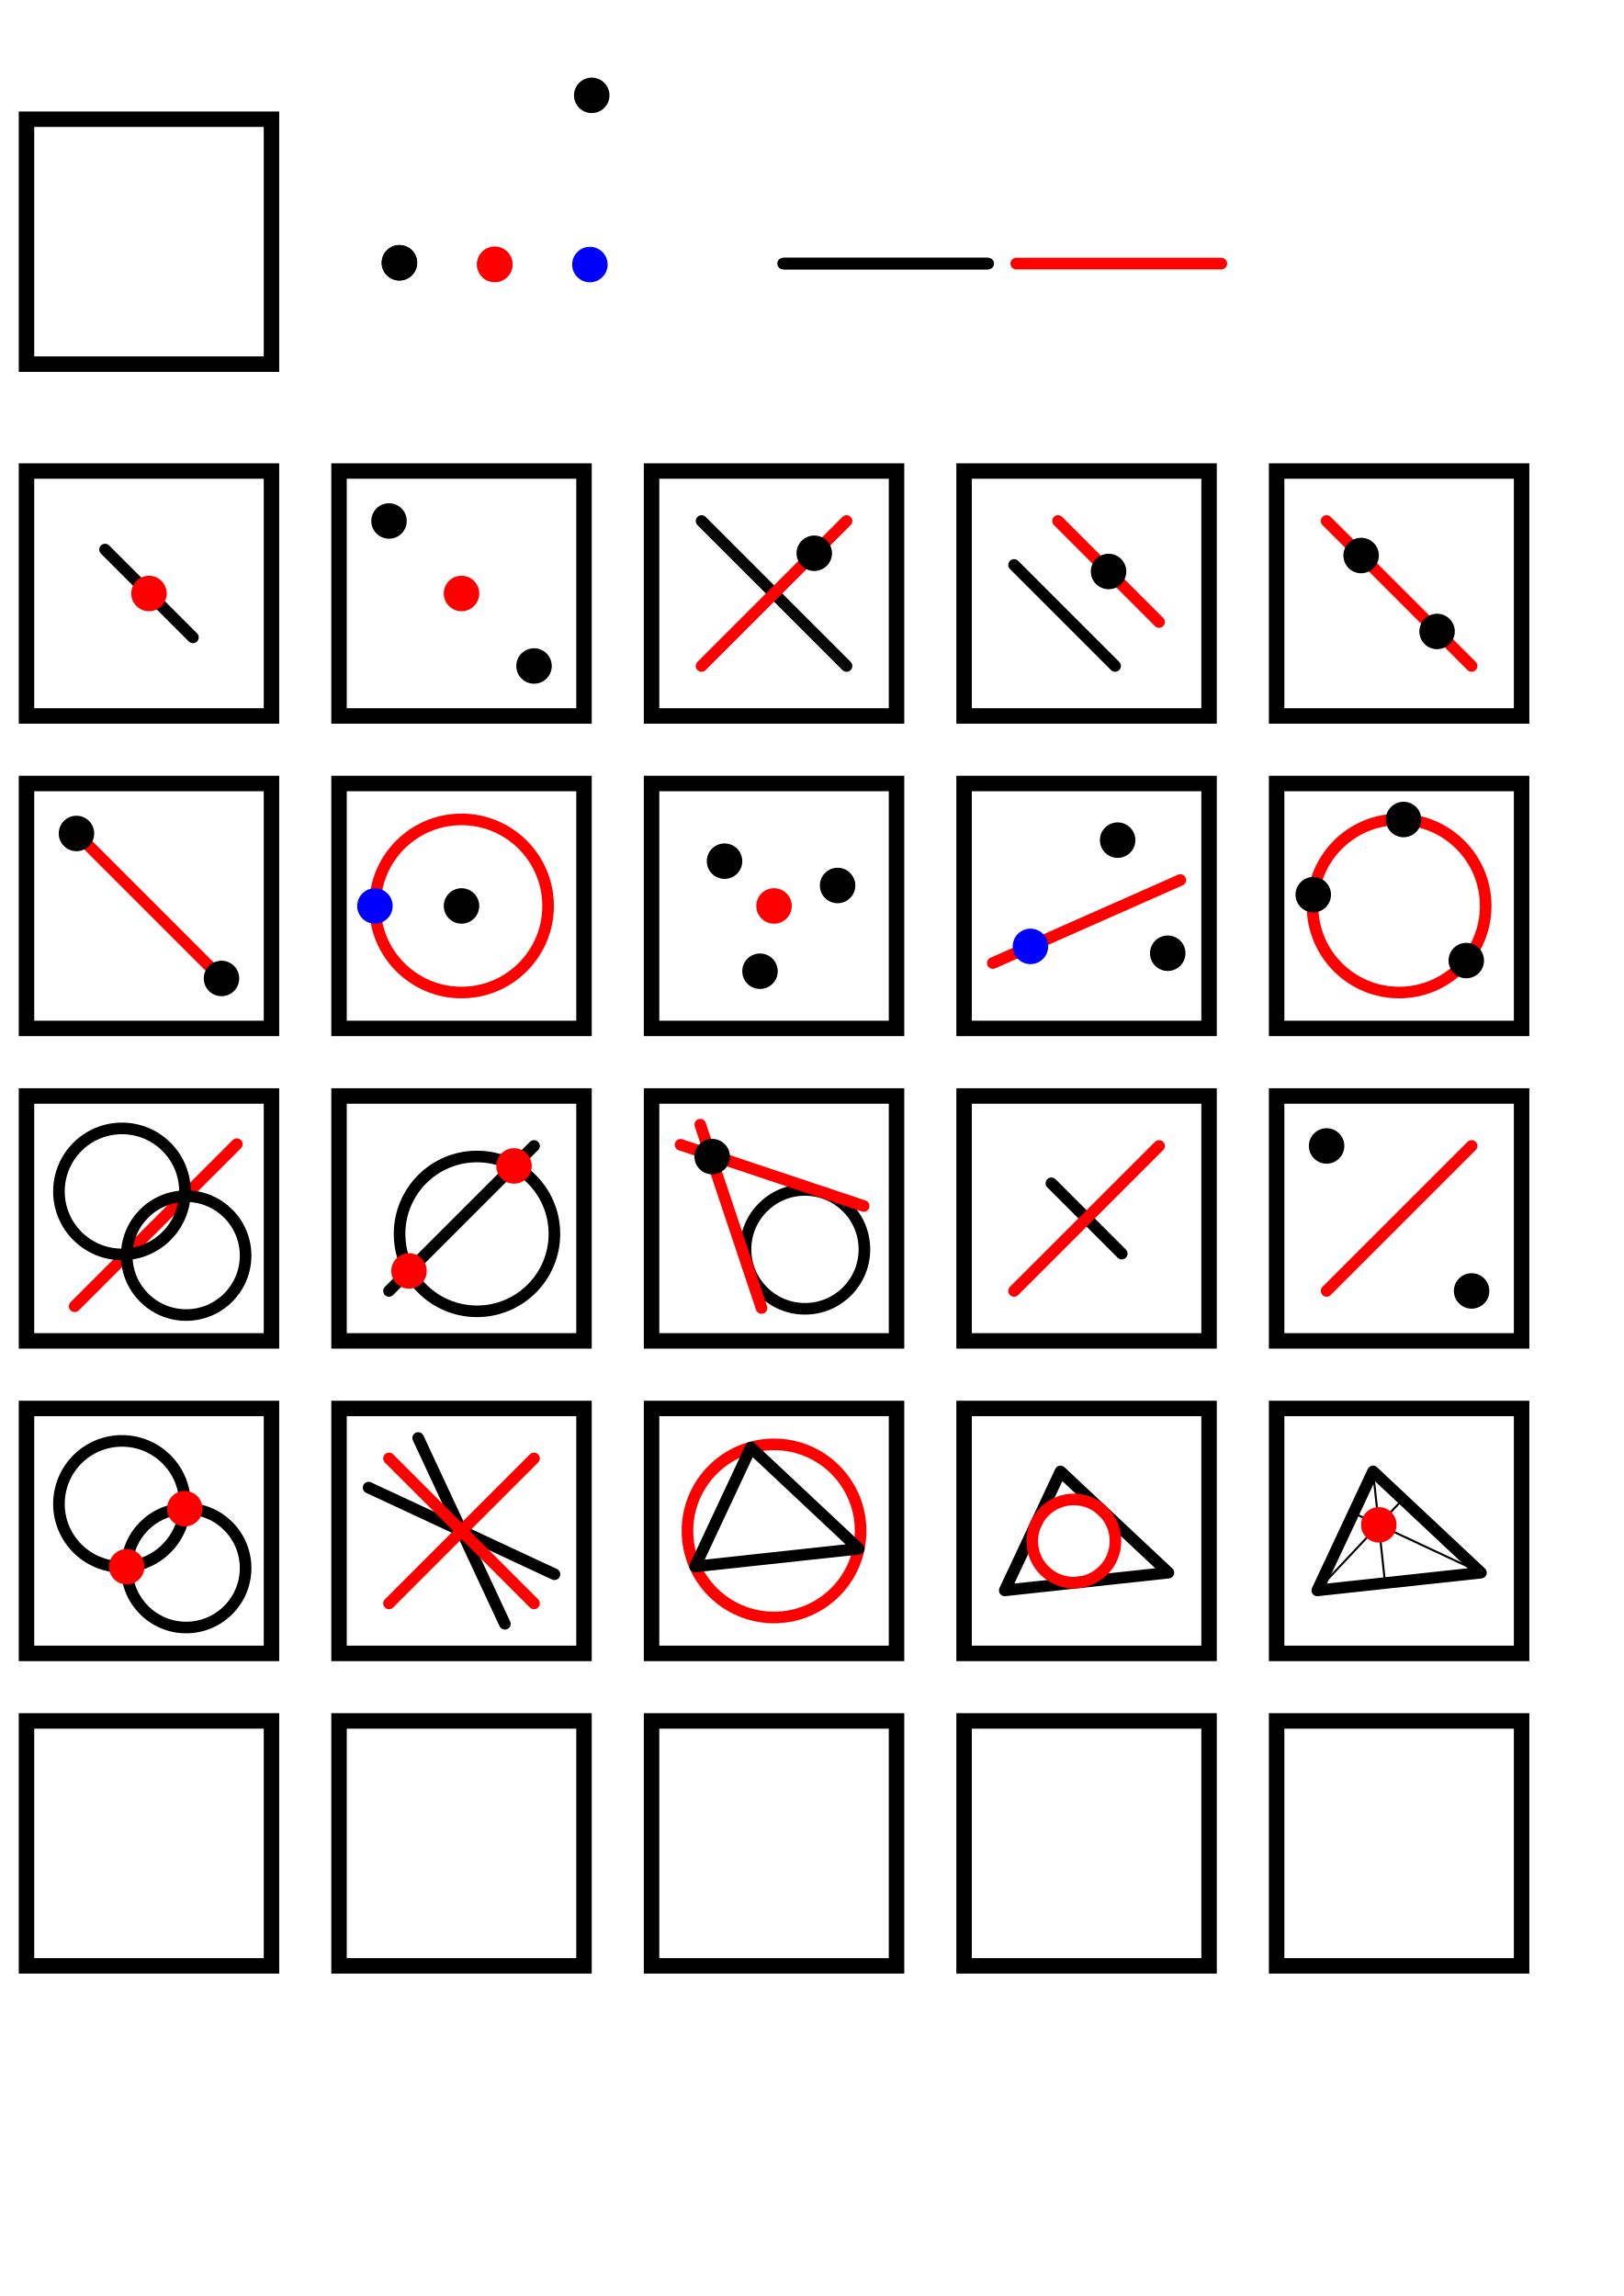
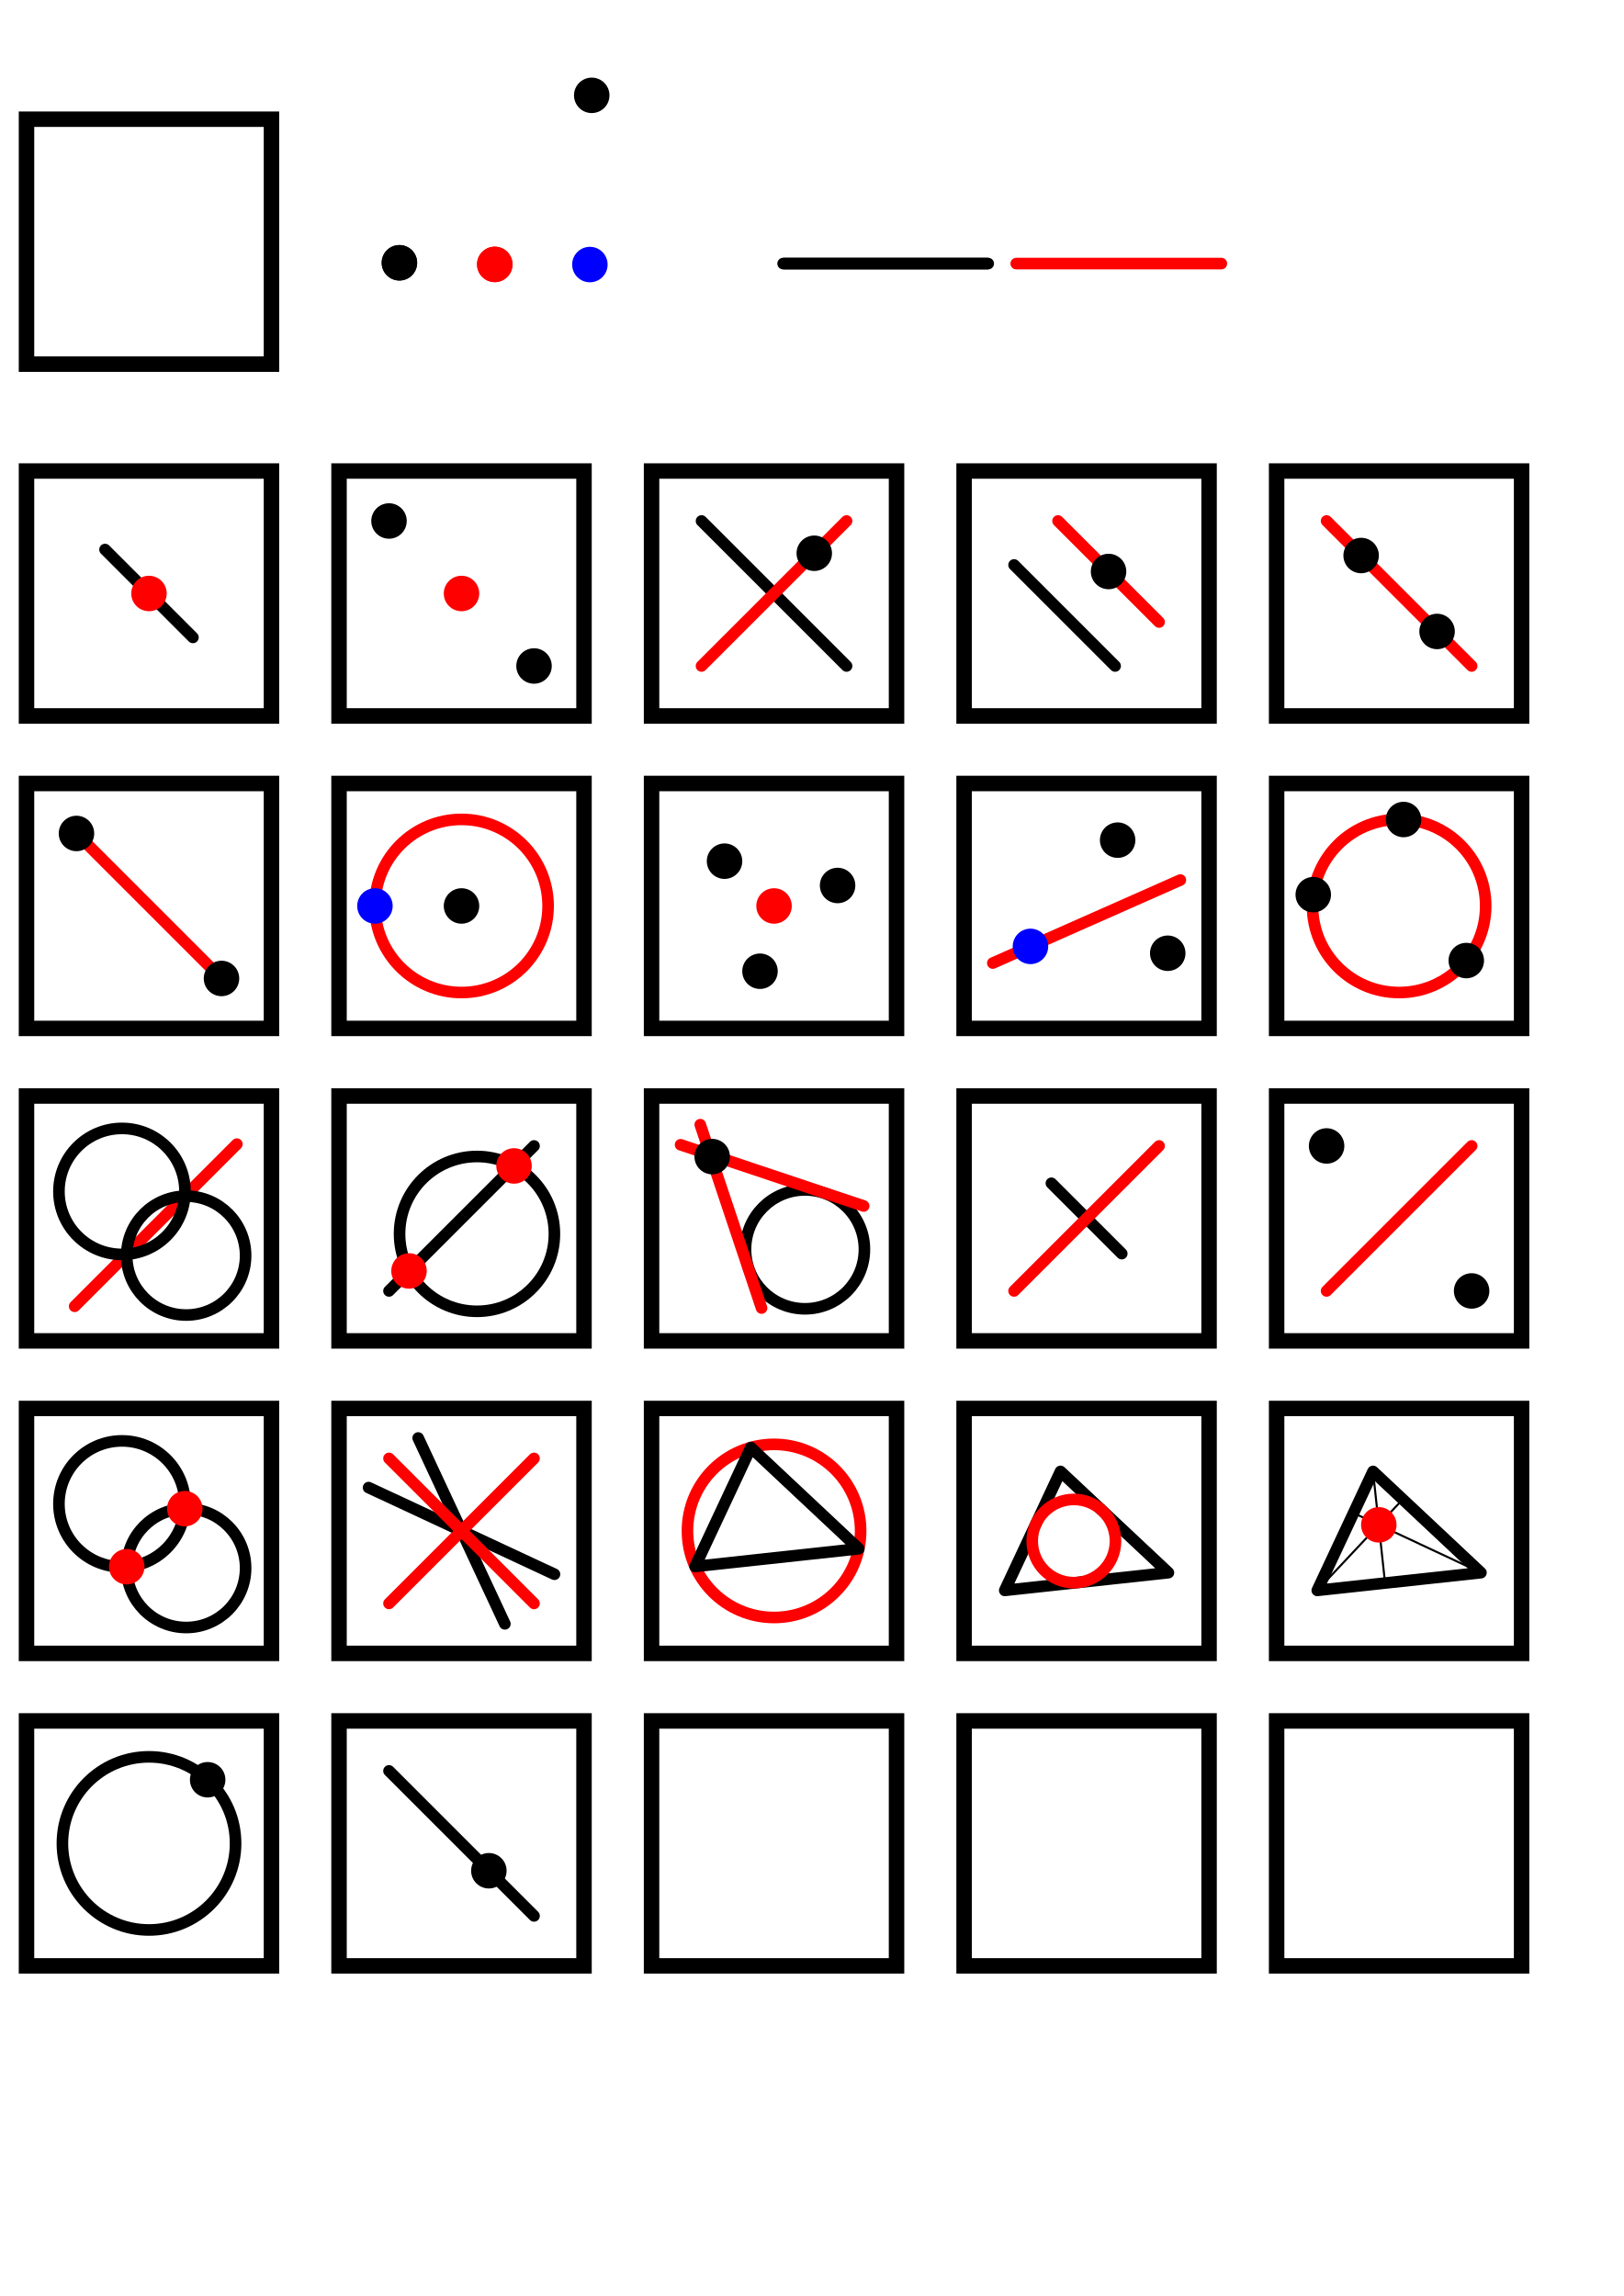
<svg xmlns="http://www.w3.org/2000/svg" xmlns:xlink="http://www.w3.org/1999/xlink" width="210mm" height="297mm" viewBox="0 0 210 297" version="1.1" id="svg5">
  <defs id="defs2" />
  <g id="layer1">
    <use x="0" y="0" xlink:href="#path569-1" id="use4706-7" transform="rotate(45,55.8175,38.00843)" />
    <rect style="fill:none;stroke:#000000;stroke-width:2;stroke-linecap:round" id="rect184" width="31.684" height="31.684" x="3.427" y="15.42" />
    <circle style="stroke:none;stroke-width:0.885;stroke-linecap:round" id="path392" cx="76.532" cy="12.333" r="2.294" />
    <use x="0" y="0" xlink:href="#path392" id="use502" transform="translate(-24.8742,21.65943)" style="fill:#000000" />
    <use x="0" y="0" xlink:href="#path392" id="use504" transform="translate(-12.54122,21.86852)" style="fill:#ff0000" />
    <path style="fill:none;stroke:#000000;stroke-width:1.5;stroke-linecap:butt;stroke-linejoin:miter;stroke-dasharray:none;stroke-opacity:1" d="m 101.284,34.097 h 26.525" id="path569" />
    <path style="fill:none;stroke:#ff0000;stroke-width:1.5;stroke-linecap:round;stroke-linejoin:miter;stroke-dasharray:none;stroke-opacity:1" d="m 131.435,34.097 h 26.525" id="path1130" />
    <use x="0" y="0" xlink:href="#rect184" id="use1608" transform="translate(0,45.50836)" />
    <use x="0" y="0" xlink:href="#rect184" transform="translate(0,85.92913)" id="use1610" />
    <use x="0" y="0" xlink:href="#rect184" transform="translate(0,126.35)" id="use1612" />
    <use x="0" y="0" xlink:href="#rect184" transform="translate(0,166.7709)" id="use1614" />
    <use x="0" y="0" xlink:href="#rect184" transform="translate(0,207.1917)" id="use1616" />
    <use x="0" y="0" xlink:href="#rect184" transform="translate(40.42077,45.50836)" id="use1618" />
    <use x="0" y="0" xlink:href="#rect184" transform="translate(40.42077,85.92913)" id="use1620" />
    <use x="0" y="0" xlink:href="#rect184" transform="translate(40.42077,126.35)" id="use1622" />
    <use x="0" y="0" xlink:href="#rect184" transform="translate(40.42077,166.7709)" id="use1624" />
    <use x="0" y="0" xlink:href="#rect184" transform="translate(40.42077,207.1917)" id="use1626" />
    <use x="0" y="0" xlink:href="#rect184" transform="translate(80.84153,45.50836)" id="use1628" />
    <use x="0" y="0" xlink:href="#rect184" transform="translate(80.84153,85.92913)" id="use1630" />
    <use x="0" y="0" xlink:href="#rect184" transform="translate(80.84153,126.35)" id="use1632" />
    <use x="0" y="0" xlink:href="#rect184" transform="translate(80.84153,166.7709)" id="use1634" />
    <use x="0" y="0" xlink:href="#rect184" transform="translate(80.84153,207.1917)" id="use1636" />
    <use x="0" y="0" xlink:href="#rect184" transform="translate(121.2623,45.50836)" id="use1638" />
    <use x="0" y="0" xlink:href="#rect184" transform="translate(121.2623,85.92913)" id="use1640" />
    <use x="0" y="0" xlink:href="#rect184" transform="translate(121.2623,126.35)" id="use1642" />
    <use x="0" y="0" xlink:href="#rect184" transform="translate(121.2623,166.7709)" id="use1644" />
    <use x="0" y="0" xlink:href="#rect184" transform="translate(121.2623,207.1917)" id="use1646" />
    <use x="0" y="0" xlink:href="#rect184" transform="translate(161.6831,45.50836)" id="use1648" />
    <use x="0" y="0" xlink:href="#rect184" transform="translate(161.6831,85.92913)" id="use1650" />
    <use x="0" y="0" xlink:href="#rect184" transform="translate(161.6831,126.35)" id="use1652" />
    <use x="0" y="0" xlink:href="#rect184" transform="translate(161.6831,166.7709)" id="use1654" />
    <use x="0" y="0" xlink:href="#rect184" transform="translate(161.6831,207.1917)" id="use1656" />
    <path style="fill:none;stroke:#000000;stroke-width:1.5;stroke-linecap:round;stroke-linejoin:round;stroke-dasharray:none;stroke-opacity:1" d="m 101.284,34.097 h 26.525" id="path569-1" />
    <path style="fill:none;stroke:#000000;stroke-width:1.5;stroke-linecap:round;stroke-linejoin:round;stroke-dasharray:none;stroke-opacity:1" d="M 13.586,71.087 24.952,82.454" id="path569-1-75" />
    <path style="fill:none;stroke:#000000;stroke-width:1.5;stroke-linecap:round;stroke-linejoin:miter;stroke-dasharray:none;stroke-opacity:1" d="m 135.982,153.063 9.099,9.099" id="path569-1-7" />
    <use x="0" y="0" xlink:href="#use504" id="use4717" transform="translate(-44.72212,42.56921)" />
    <use x="0" y="0" xlink:href="#use502" id="use5467" transform="translate(-1.346305,33.40037)" />
    <use x="0" y="0" xlink:href="#use502" id="use5469" transform="translate(17.40957,52.15624)" />
    <use x="0" y="0" xlink:href="#use504" id="use5471" transform="translate(-4.301349,42.56921)" />
    <use x="0" y="0" xlink:href="#path1130" id="use7012" transform="rotate(-45,173.9147,109.2556)" />
    <path style="fill:none;stroke:#000000;stroke-width:1.5;stroke-linecap:round;stroke-linejoin:miter;stroke-dasharray:none;stroke-opacity:1" d="m 131.153,73.079 13.069,13.069" id="path7088" />
    <path style="fill:none;stroke:#ff0000;stroke-width:1.5;stroke-linecap:round;stroke-linejoin:miter;stroke-dasharray:none;stroke-opacity:1" d="M 149.909,80.461 136.84,67.392" id="path7088-6" />
    <use x="0" y="0" xlink:href="#path1130" id="use7988" transform="rotate(45,111.3141,99.1965)" />
    <use x="0" y="0" xlink:href="#path1130" id="use8773" transform="rotate(45,-18.31962,-75.76184)" />
    <use x="0" y="0" xlink:href="#path392" id="use10278" transform="translate(-0.239942,21.8891)" style="fill:#0000ff" />
    <use x="0" y="0" xlink:href="#use502" id="use11090" transform="translate(8.031631,83.19908)" />
    <circle style="font-variation-settings:normal;opacity:1;fill:none;fill-opacity:1;stroke:#ff0000;stroke-width:1.5;stroke-linecap:round;stroke-linejoin:miter;stroke-miterlimit:4;stroke-dasharray:none;stroke-dashoffset:0;stroke-opacity:1;stop-color:#000000;stop-opacity:1;vector-effect:none;-inkscape-stroke:none" id="path11060" cx="59.69" cy="117.191" r="11.198" />
    <circle style="font-variation-settings:normal;vector-effect:none;fill:none;fill-opacity:1;stroke:#ff0000;stroke-width:1.5;stroke-linecap:round;stroke-linejoin:miter;stroke-miterlimit:4;stroke-dasharray:none;stroke-dashoffset:0;stroke-opacity:1;-inkscape-stroke:none;stop-color:#000000" id="path11060-2" cx="100.11" cy="198.033" r="11.198" />
    <circle style="font-variation-settings:normal;vector-effect:none;fill:none;fill-opacity:1;stroke:#ff0000;stroke-width:1.5;stroke-linecap:round;stroke-linejoin:miter;stroke-miterlimit:4;stroke-dasharray:none;stroke-dashoffset:0;stroke-opacity:1;-inkscape-stroke:none;stop-color:#000000" id="path11060-4" cx="180.952" cy="117.191" r="11.198" />
    <use x="0" y="0" xlink:href="#use502" id="use7010" transform="translate(53.65597,37.57473)" />
    <use x="0" y="0" xlink:href="#use502" id="use7213" transform="translate(91.71669,39.93478)" />
    <g id="g8023" transform="translate(0.5586157,0.558608)">
      <use x="0" y="0" xlink:href="#use502" id="use7990" transform="translate(123.824,37.3084)" />
      <use x="0" y="0" xlink:href="#use502" id="use7990-3" transform="translate(133.6466,47.13099)" />
    </g>
    <use x="0" y="0" xlink:href="#use502" id="use9548" transform="translate(-41.76707,73.82114)" />
    <use x="0" y="0" xlink:href="#use502" id="use9550" transform="translate(-23.0112,92.57701)" />
    <use x="0" y="0" xlink:href="#use10278" id="use11092" transform="translate(-27.80058,82.96941)" />
    <use x="0" y="0" xlink:href="#use502" id="use12093" transform="translate(42.04965,77.40506)" />
    <use x="0" y="0" xlink:href="#use502" id="use12095" transform="translate(56.67154,80.55115)" />
    <use x="0" y="0" xlink:href="#use502" id="use12097" transform="translate(46.636,91.64103)" />
    <use x="0" y="0" xlink:href="#use504" id="use12099" transform="translate(36.11942,82.98999)" />
    <use x="0" y="0" xlink:href="#use502" id="use12166" transform="rotate(-23.88366,312.4946,-156.2725)" style="font-variation-settings:normal;opacity:1;vector-effect:none;fill:#000000;fill-opacity:1;stroke-width:1;stroke-linecap:butt;stroke-linejoin:miter;stroke-miterlimit:4;stroke-dasharray:none;stroke-dashoffset:0;stroke-opacity:1;-inkscape-stroke:none;stop-color:#000000;stop-opacity:1" />
    <use x="0" y="0" xlink:href="#use502" id="use12166-8" transform="rotate(-23.88366,274.6687,-148.2725)" />
    <use x="0" y="0" xlink:href="#path1130" id="use12202" transform="rotate(-23.88366,343.821,86.50208)" />
    <use x="0" y="0" xlink:href="#use10278" id="use12200" transform="rotate(-23.88366,313.2933,-56.38911)" />
    <use x="0" y="0" xlink:href="#use502" id="use12226" transform="translate(129.8689,72.0159)" />
    <use x="0" y="0" xlink:href="#use502" id="use12228" transform="translate(137.9834,90.26211)" />
    <use x="0" y="0" xlink:href="#use502" id="use12230" transform="translate(118.1917,81.73765)" />
    <path style="fill:none;stroke:#ff0000;stroke-width:1.5;stroke-linecap:round;stroke-linejoin:miter;stroke-opacity:1;font-variation-settings:normal;opacity:1;vector-effect:none;fill-opacity:1;stroke-miterlimit:4;stroke-dasharray:none;stroke-dashoffset:0;-inkscape-stroke:none;stop-color:#000000;stop-opacity:1" d="M 30.633,147.999 9.656,168.976" id="path12841" />
    <circle style="font-variation-settings:normal;opacity:1;vector-effect:none;fill:none;fill-opacity:1;stroke:#000000;stroke-width:1.5;stroke-linecap:round;stroke-linejoin:miter;stroke-miterlimit:4;stroke-dasharray:none;stroke-dashoffset:0;stroke-opacity:1;-inkscape-stroke:none;stop-color:#000000;stop-opacity:1" id="path12328" cx="24.076" cy="162.419" r="7.688" />
    <circle style="font-variation-settings:normal;vector-effect:none;fill:none;fill-opacity:1;stroke:#000000;stroke-width:1.5;stroke-linecap:round;stroke-linejoin:miter;stroke-miterlimit:4;stroke-dasharray:none;stroke-dashoffset:0;stroke-opacity:1;-inkscape-stroke:none;stop-color:#000000" id="path12328-4" cx="104.11" cy="161.612" r="7.688" />
    <circle style="font-variation-settings:normal;vector-effect:none;fill:none;fill-opacity:1;stroke:#000000;stroke-width:1.5;stroke-linecap:round;stroke-linejoin:miter;stroke-miterlimit:4;stroke-dasharray:none;stroke-dashoffset:0;stroke-opacity:1;-inkscape-stroke:none;stop-color:#000000" id="path12328-0" cx="61.69" cy="159.612" r="10.013" />
    <circle style="font-variation-settings:normal;opacity:1;vector-effect:none;fill:none;fill-opacity:1;stroke:#000000;stroke-width:1.5;stroke-linecap:round;stroke-linejoin:miter;stroke-miterlimit:4;stroke-dasharray:none;stroke-dashoffset:0;stroke-opacity:1;-inkscape-stroke:none;stop-color:#000000;stop-opacity:1" id="path12330" cx="15.773" cy="154.116" r="8.15" />
    <circle style="font-variation-settings:normal;vector-effect:none;fill:none;fill-opacity:1;stroke:#000000;stroke-width:1.5;stroke-linecap:round;stroke-linejoin:miter;stroke-miterlimit:4;stroke-dasharray:none;stroke-dashoffset:0;stroke-opacity:1;-inkscape-stroke:none;stop-color:#000000" id="path12328-9" cx="24.076" cy="202.84" r="7.688" />
    <circle style="font-variation-settings:normal;vector-effect:none;fill:none;fill-opacity:1;stroke:#000000;stroke-width:1.5;stroke-linecap:round;stroke-linejoin:miter;stroke-miterlimit:4;stroke-dasharray:none;stroke-dashoffset:0;stroke-opacity:1;-inkscape-stroke:none;stop-color:#000000" id="path12330-6" cx="15.773" cy="194.537" r="8.15" />
    <use x="0" y="0" xlink:href="#path569-1" id="use13705" transform="rotate(-45,236.2131,162.0723)" />
    <use x="0" y="0" xlink:href="#use504" id="use13707" />
    <use x="0" y="0" xlink:href="#use13707" id="use13709" transform="translate(2.490743,116.6185)" />
    <use x="0" y="0" xlink:href="#use13707" id="use13711" transform="translate(-11.0937,130.203)" />
    <path style="fill:none;stroke:#ff0000;stroke-width:1.5;stroke-linecap:round;stroke-linejoin:miter;stroke-dasharray:none;stroke-opacity:1" d="m 88.022,148.083 23.677,7.917" id="path1130-4" />
    <path style="fill:none;stroke:#ff0000;stroke-width:1.5;stroke-linecap:round;stroke-linejoin:miter;stroke-dasharray:none;stroke-opacity:1" d="m 90.567,145.482 7.928,23.72" id="path1130-4-4" />
    <use x="0" y="0" xlink:href="#use502" id="use13735" transform="translate(40.4524,115.62)" />
    <use x="0" y="0" xlink:href="#path1130" id="use13924" transform="rotate(-45,291.7097,100.8842)" />
    <use x="0" y="0" xlink:href="#use502" id="use13926" />
    <use x="0" y="0" xlink:href="#use502" id="use5467-1" transform="translate(119.916,114.2421)" />
    <use x="0" y="0" xlink:href="#use502" id="use5469-7" transform="translate(138.6719,132.9979)" />
    <use x="0" y="0" xlink:href="#path1130" id="use14047" transform="rotate(-45,311.9201,52.09205)" />
    <use x="0" y="0" xlink:href="#use13707" id="use14088" transform="translate(-40.09239,160.9534)" />
    <use x="0" y="0" xlink:href="#use13707" id="use14090" transform="translate(-47.60051,168.4615)" />
    <use x="0" y="0" xlink:href="#path569-1" id="use14100" transform="rotate(25,-282.6146,-7.655616)" />
    <use x="0" y="0" xlink:href="#path569-1" id="use14102" transform="rotate(65,-41.5457,73.01144)" />
    <use x="0" y="0" xlink:href="#path1130" id="use14096" transform="rotate(45,-95.6939,13.45124)" />
    <use x="0" y="0" xlink:href="#path1130" id="use14098" transform="rotate(-45,300.0812,218.679)" />
    <path style="fill:none;stroke:#000000;stroke-width:1.5;stroke-linecap:round;stroke-linejoin:round;stroke-opacity:1;font-variation-settings:normal;opacity:1;vector-effect:none;fill-opacity:1;stroke-miterlimit:4;stroke-dasharray:none;stroke-dashoffset:0;-inkscape-stroke:none;stop-color:#000000;stop-opacity:1" d="m 97.112,187.244 13.957,13.096 -21.167,2.293 z" id="path14130" />
    <path style="font-variation-settings:normal;vector-effect:none;fill:none;fill-opacity:1;stroke:#000000;stroke-width:1.5;stroke-linecap:round;stroke-linejoin:round;stroke-miterlimit:4;stroke-dasharray:none;stroke-dashoffset:0;stroke-opacity:1;-inkscape-stroke:none;stop-color:#000000" d="m 177.579,190.338 13.957,13.096 -21.167,2.293 z" id="path14130-4" />
    <path style="font-variation-settings:normal;vector-effect:none;fill:none;fill-opacity:1;stroke:#000000;stroke-width:1.5;stroke-linecap:round;stroke-linejoin:round;stroke-miterlimit:4;stroke-dasharray:none;stroke-dashoffset:0;stroke-opacity:1;-inkscape-stroke:none;stop-color:#000000" d="m 137.158,190.338 13.957,13.096 -21.167,2.293 z" id="path14130-5" />
    <circle style="font-variation-settings:normal;vector-effect:none;fill:none;fill-opacity:1;stroke:#ff0000;stroke-width:1.5;stroke-linecap:round;stroke-linejoin:miter;stroke-miterlimit:4;stroke-dasharray:none;stroke-dashoffset:0;stroke-opacity:1;-inkscape-stroke:none;stop-color:#000000" id="path11060-2-7" cx="138.885" cy="199.343" r="5.384" />
    <path style="fill:none;stroke:#000000;stroke-width:0.265px;stroke-linecap:butt;stroke-linejoin:miter;stroke-opacity:1" d="m 177.579,190.338 1.556,14.439" id="path15106" />
    <path style="fill:none;stroke:#000000;stroke-width:0.265px;stroke-linecap:butt;stroke-linejoin:miter;stroke-opacity:1" d="m 191.536,203.434 -16.476,-7.718" id="path15108" />
    <path style="fill:none;stroke:#000000;stroke-width:0.265px;stroke-linecap:butt;stroke-linejoin:miter;stroke-opacity:1" d="m 170.368,205.727 11.055,-11.782" id="path15154" />
    <use x="0" y="0" xlink:href="#use13707" id="use15156" transform="translate(114.3353,163.0449)" />
+     <circle style="font-variation-settings:normal;opacity:1;vector-effect:none;fill:none;fill-opacity:1;stroke:#000000;stroke-width:1.5;stroke-linecap:round;stroke-linejoin:miter;stroke-miterlimit:4;stroke-dasharray:none;stroke-dashoffset:0;stroke-opacity:1;-inkscape-stroke:none;stop-color:#000000;stop-opacity:1" id="circle388" cx="19.269" cy="238.454" r="11.198" />
+     <use x="0" y="0" xlink:href="#use13926" id="use390" transform="translate(-24.79951,196.2281)" />
+     <use x="0" y="0" xlink:href="#path569-1" id="use394" transform="rotate(45,-159.5619,70.05791)" />
+     <use x="0" y="0" xlink:href="#use13926" id="use396" transform="translate(11.56927,207.9993)" />
  </g>
</svg>
